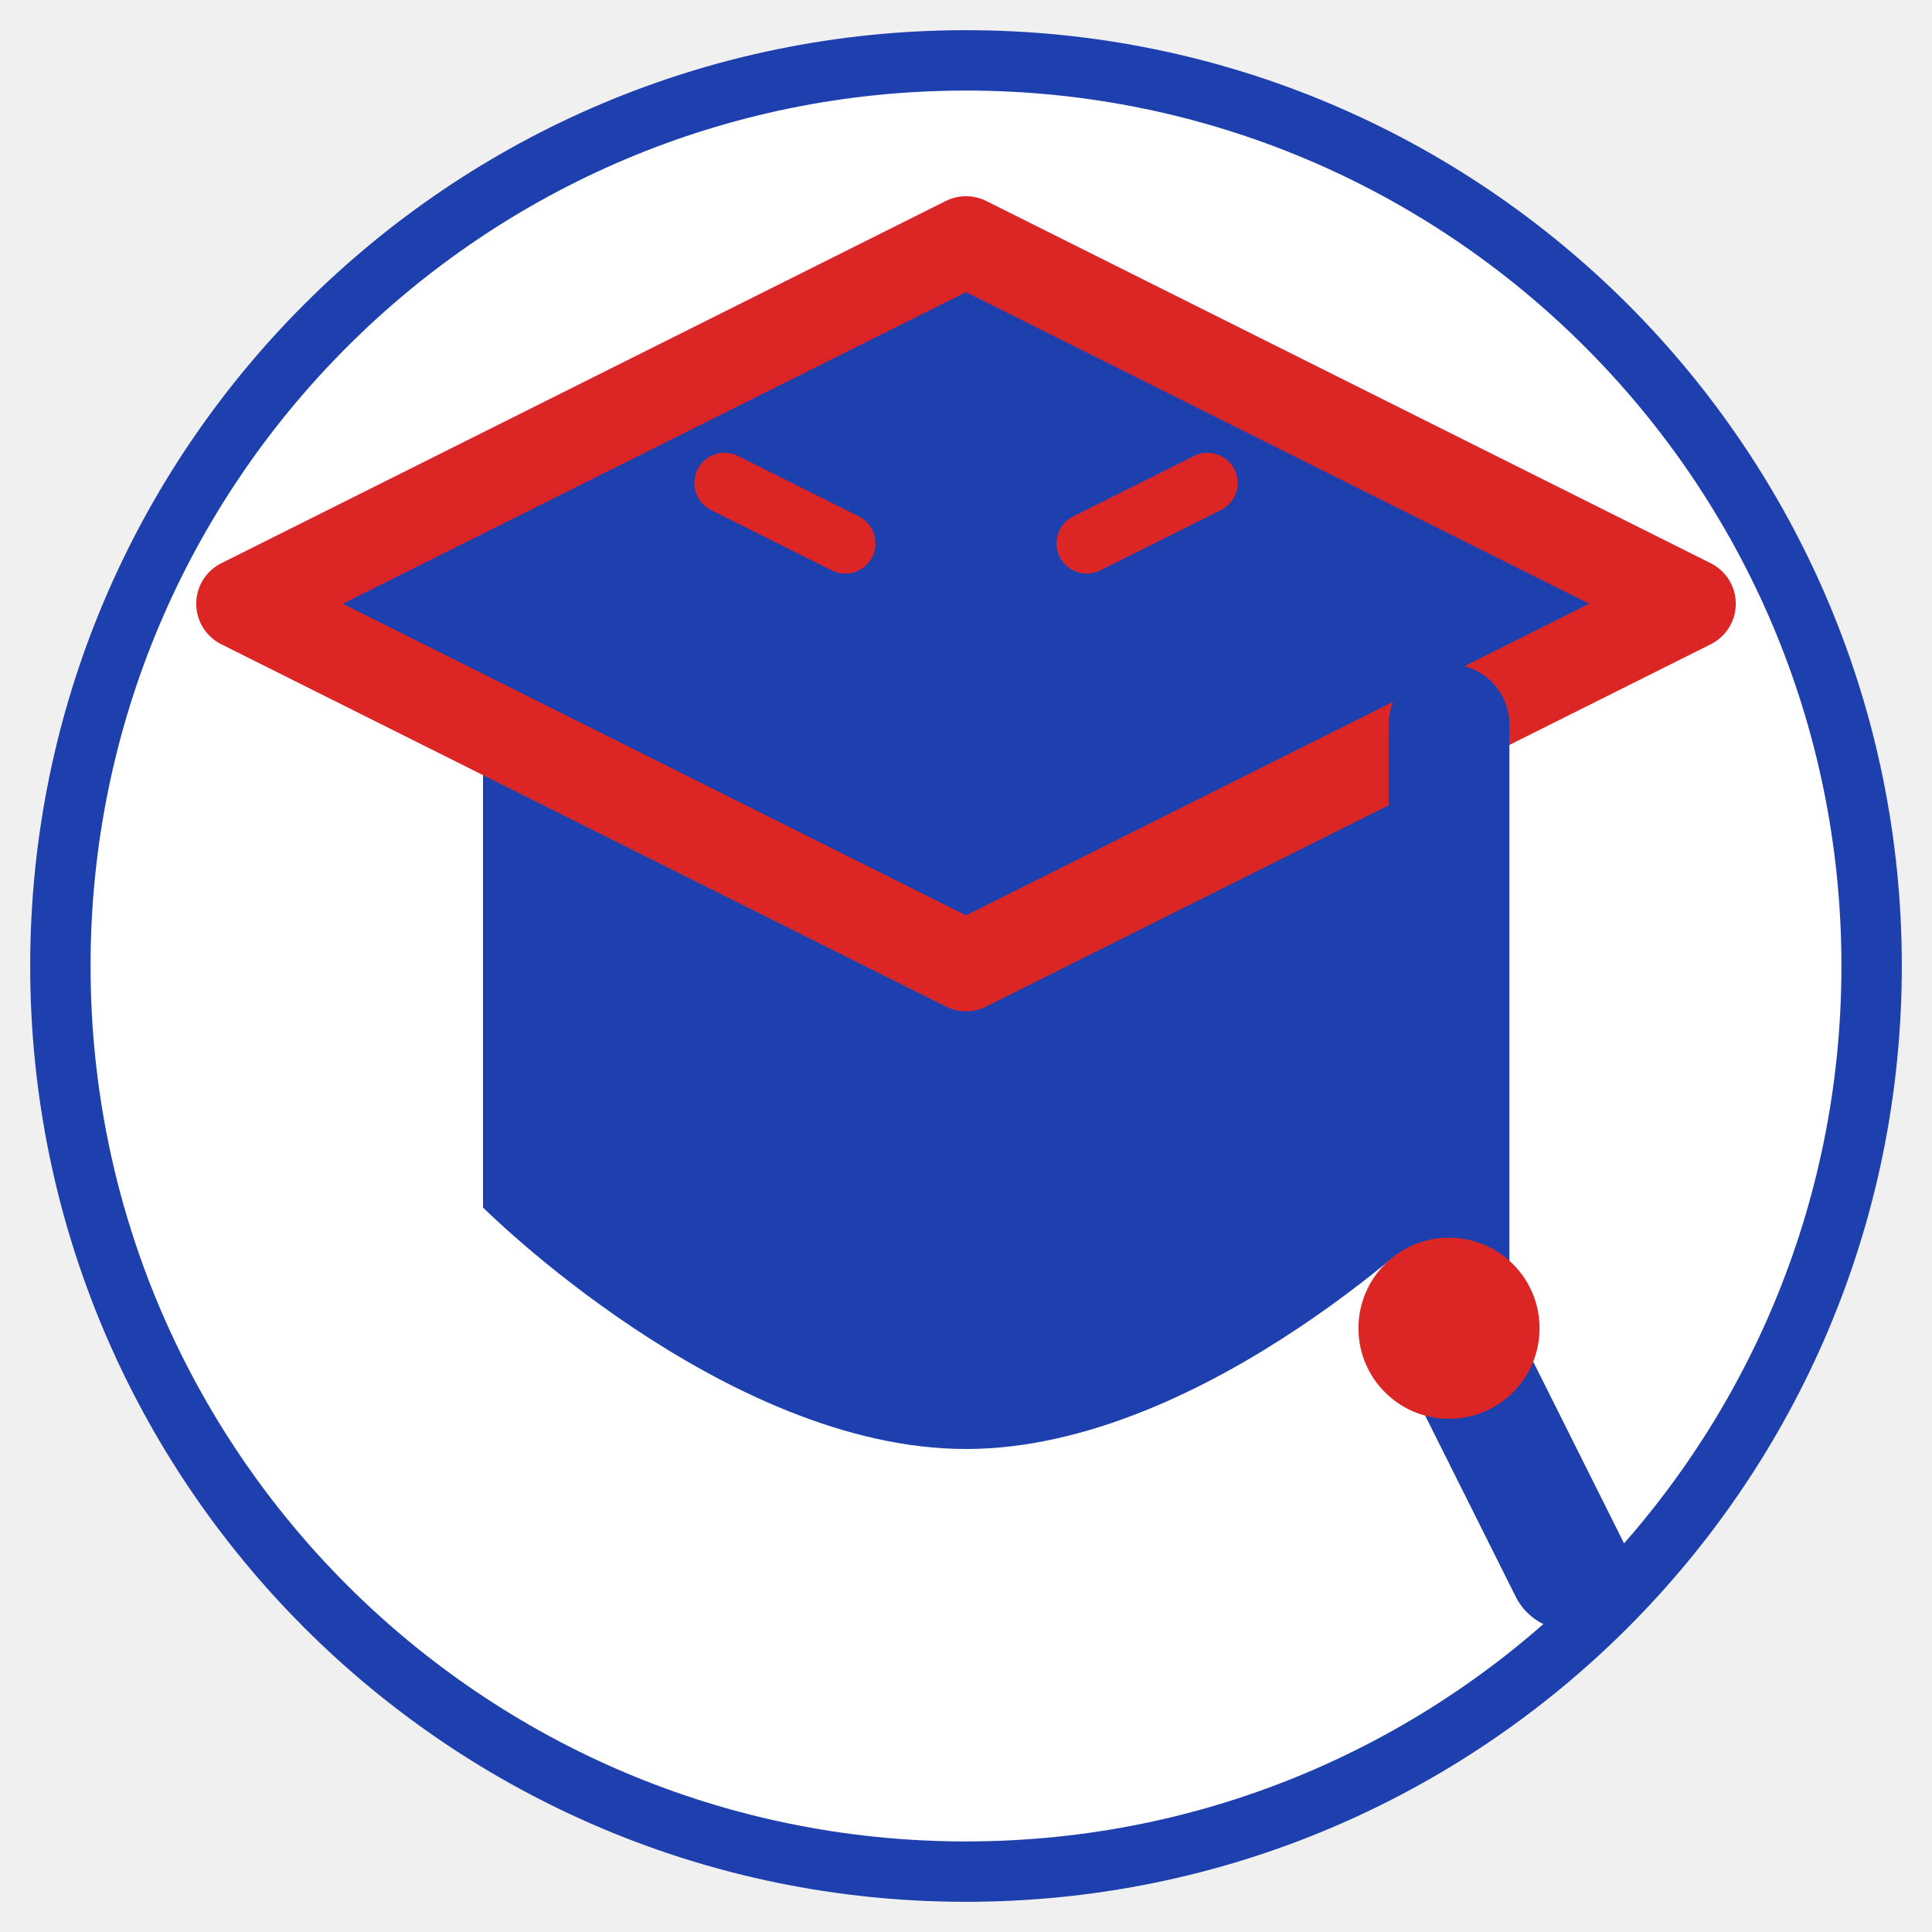
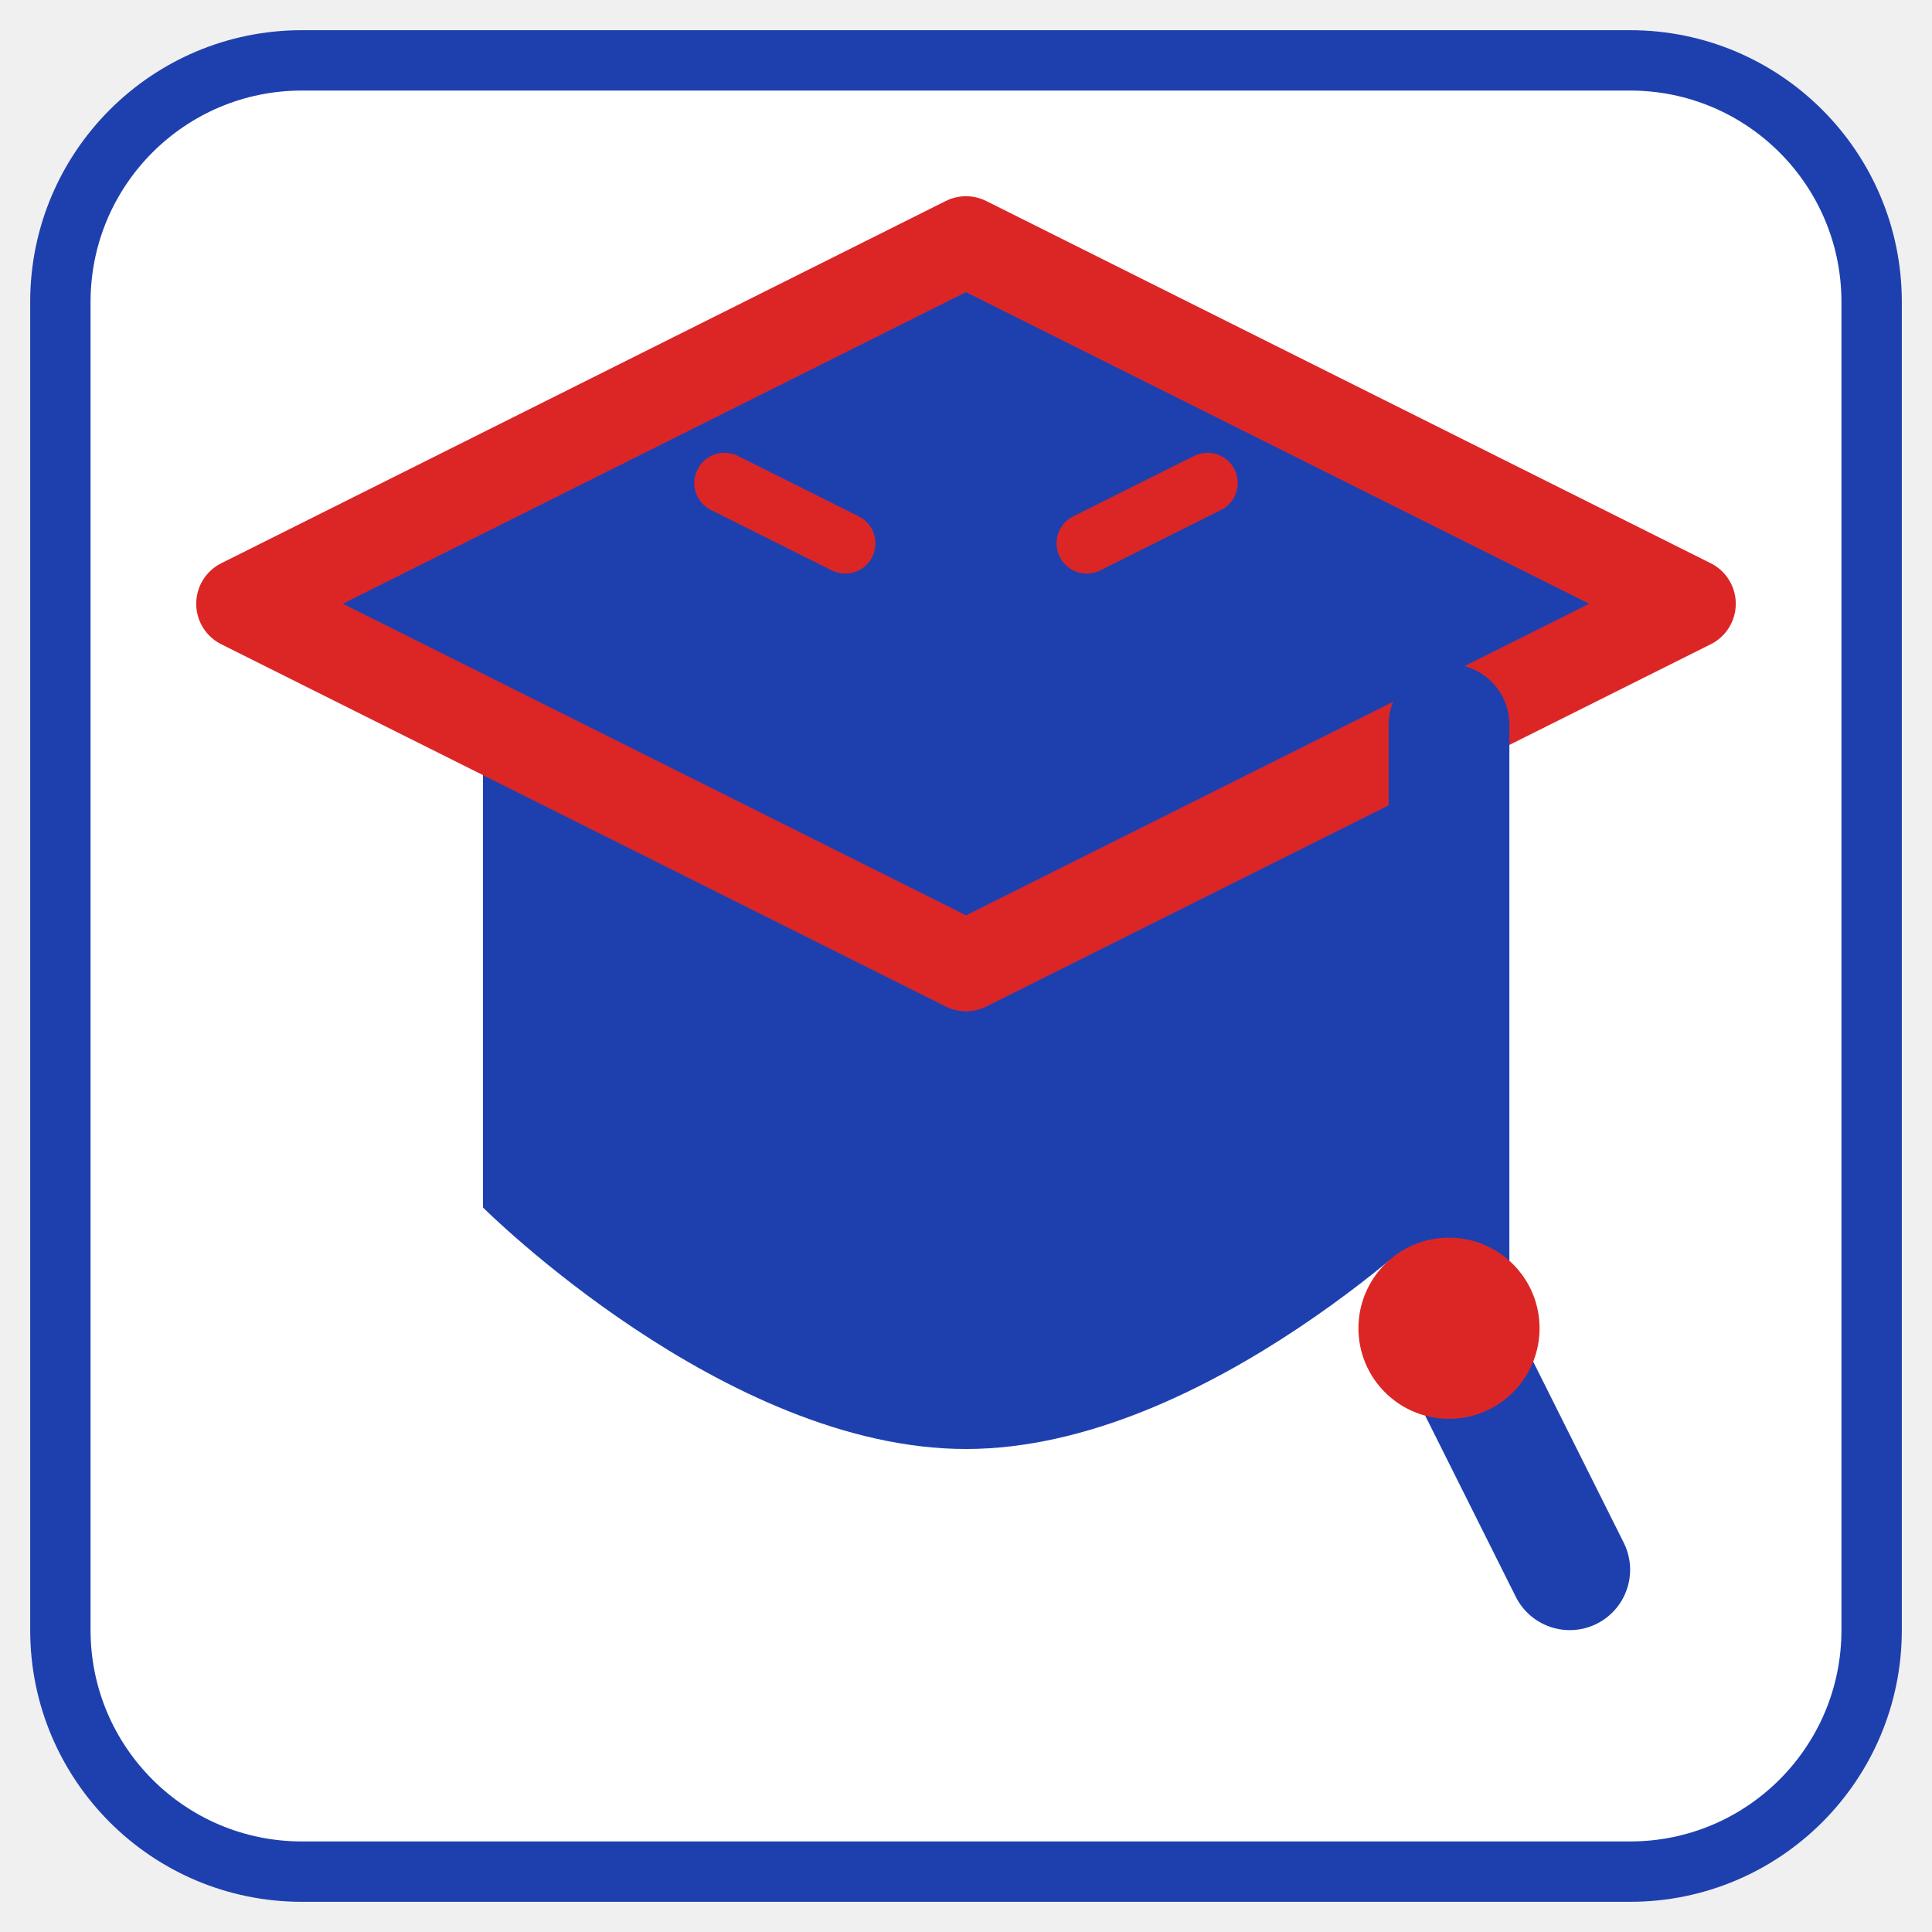
<svg xmlns="http://www.w3.org/2000/svg" width="32" height="32" viewBox="0 0 32 32" fill="none">
-   <circle cx="16" cy="16" r="15" fill="#ffffff" stroke="#1e40af" stroke-width="1" />
+   <rect x="1" y="1" width="30" height="30" rx="4" fill="#ffffff" stroke="#1e40af" stroke-width="1" />
  <path d="M16 4L4 10L16 16L28 10L16 4Z" fill="#1e40af" />
  <path d="M8 12.5V20C8 20 12 24 16 24C20 24 24 20 24 20V12.5" fill="#1e40af" />
  <path d="M16 4L4 10L16 16L28 10L16 4Z" stroke="#dc2626" stroke-width="1.5" stroke-linecap="round" stroke-linejoin="round" />
  <path d="M24 12V22L26 26" stroke="#1e40af" stroke-width="2" stroke-linecap="round" />
  <circle cx="24" cy="22" r="1.5" fill="#dc2626" />
  <path d="M12 8L14 9" stroke="#dc2626" stroke-width="1" stroke-linecap="round" />
  <path d="M20 8L18 9" stroke="#dc2626" stroke-width="1" stroke-linecap="round" />
</svg>
